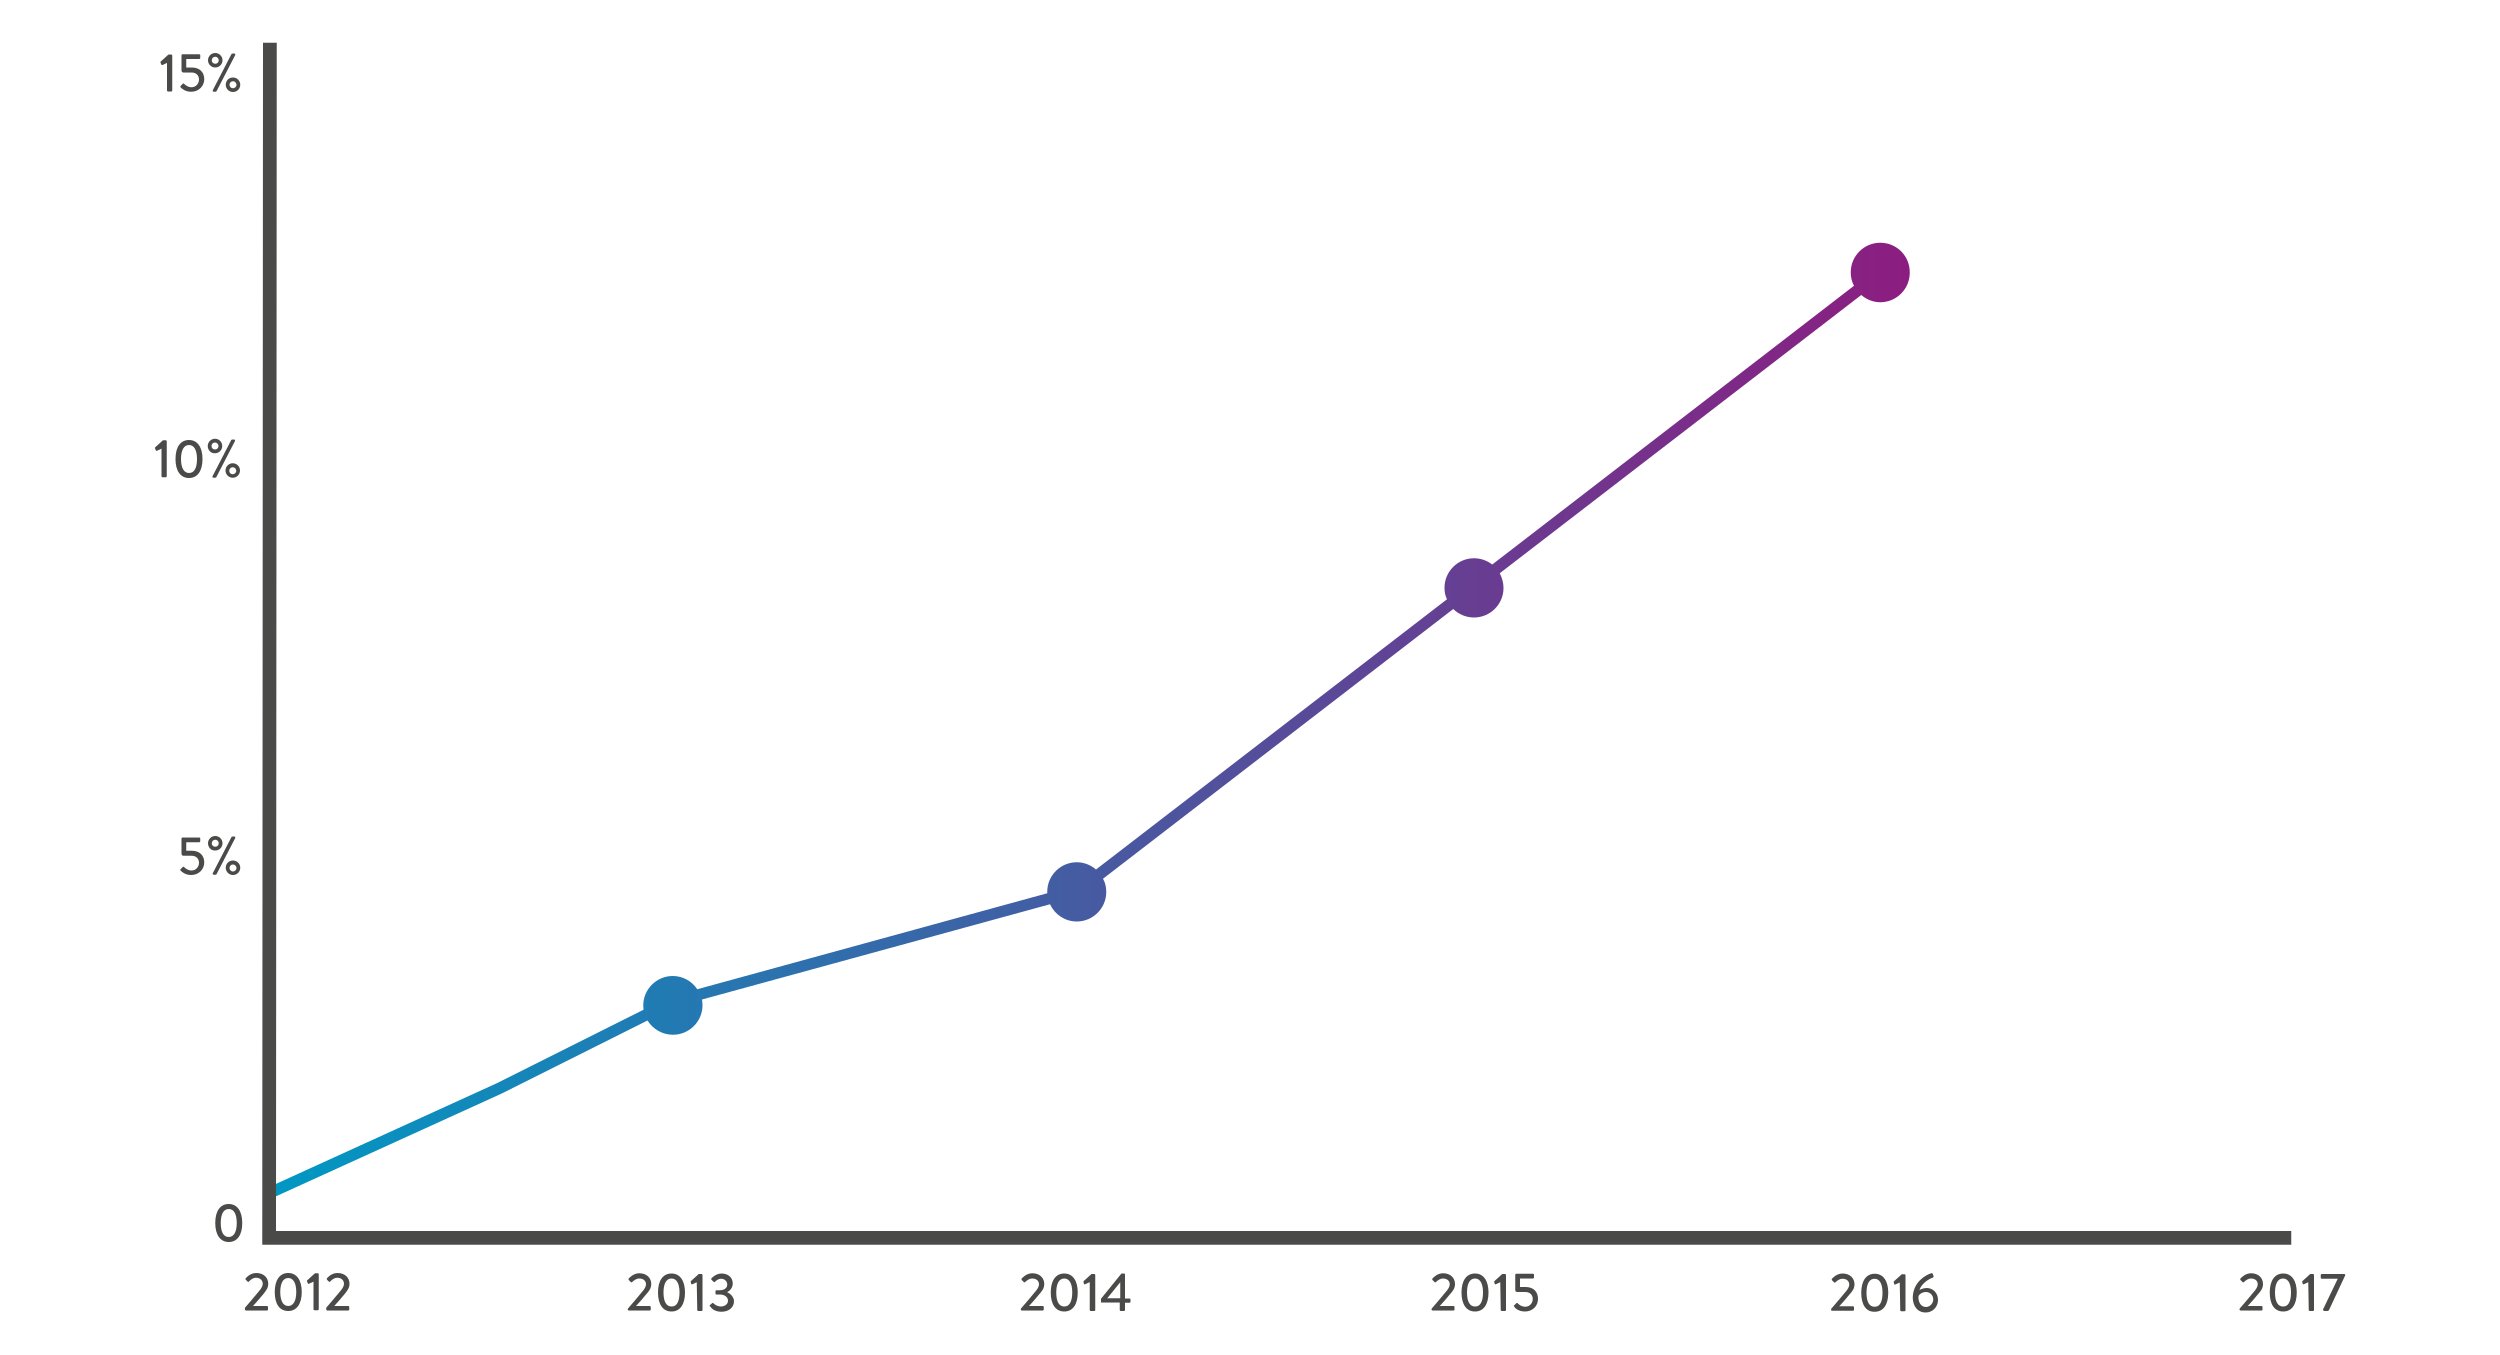
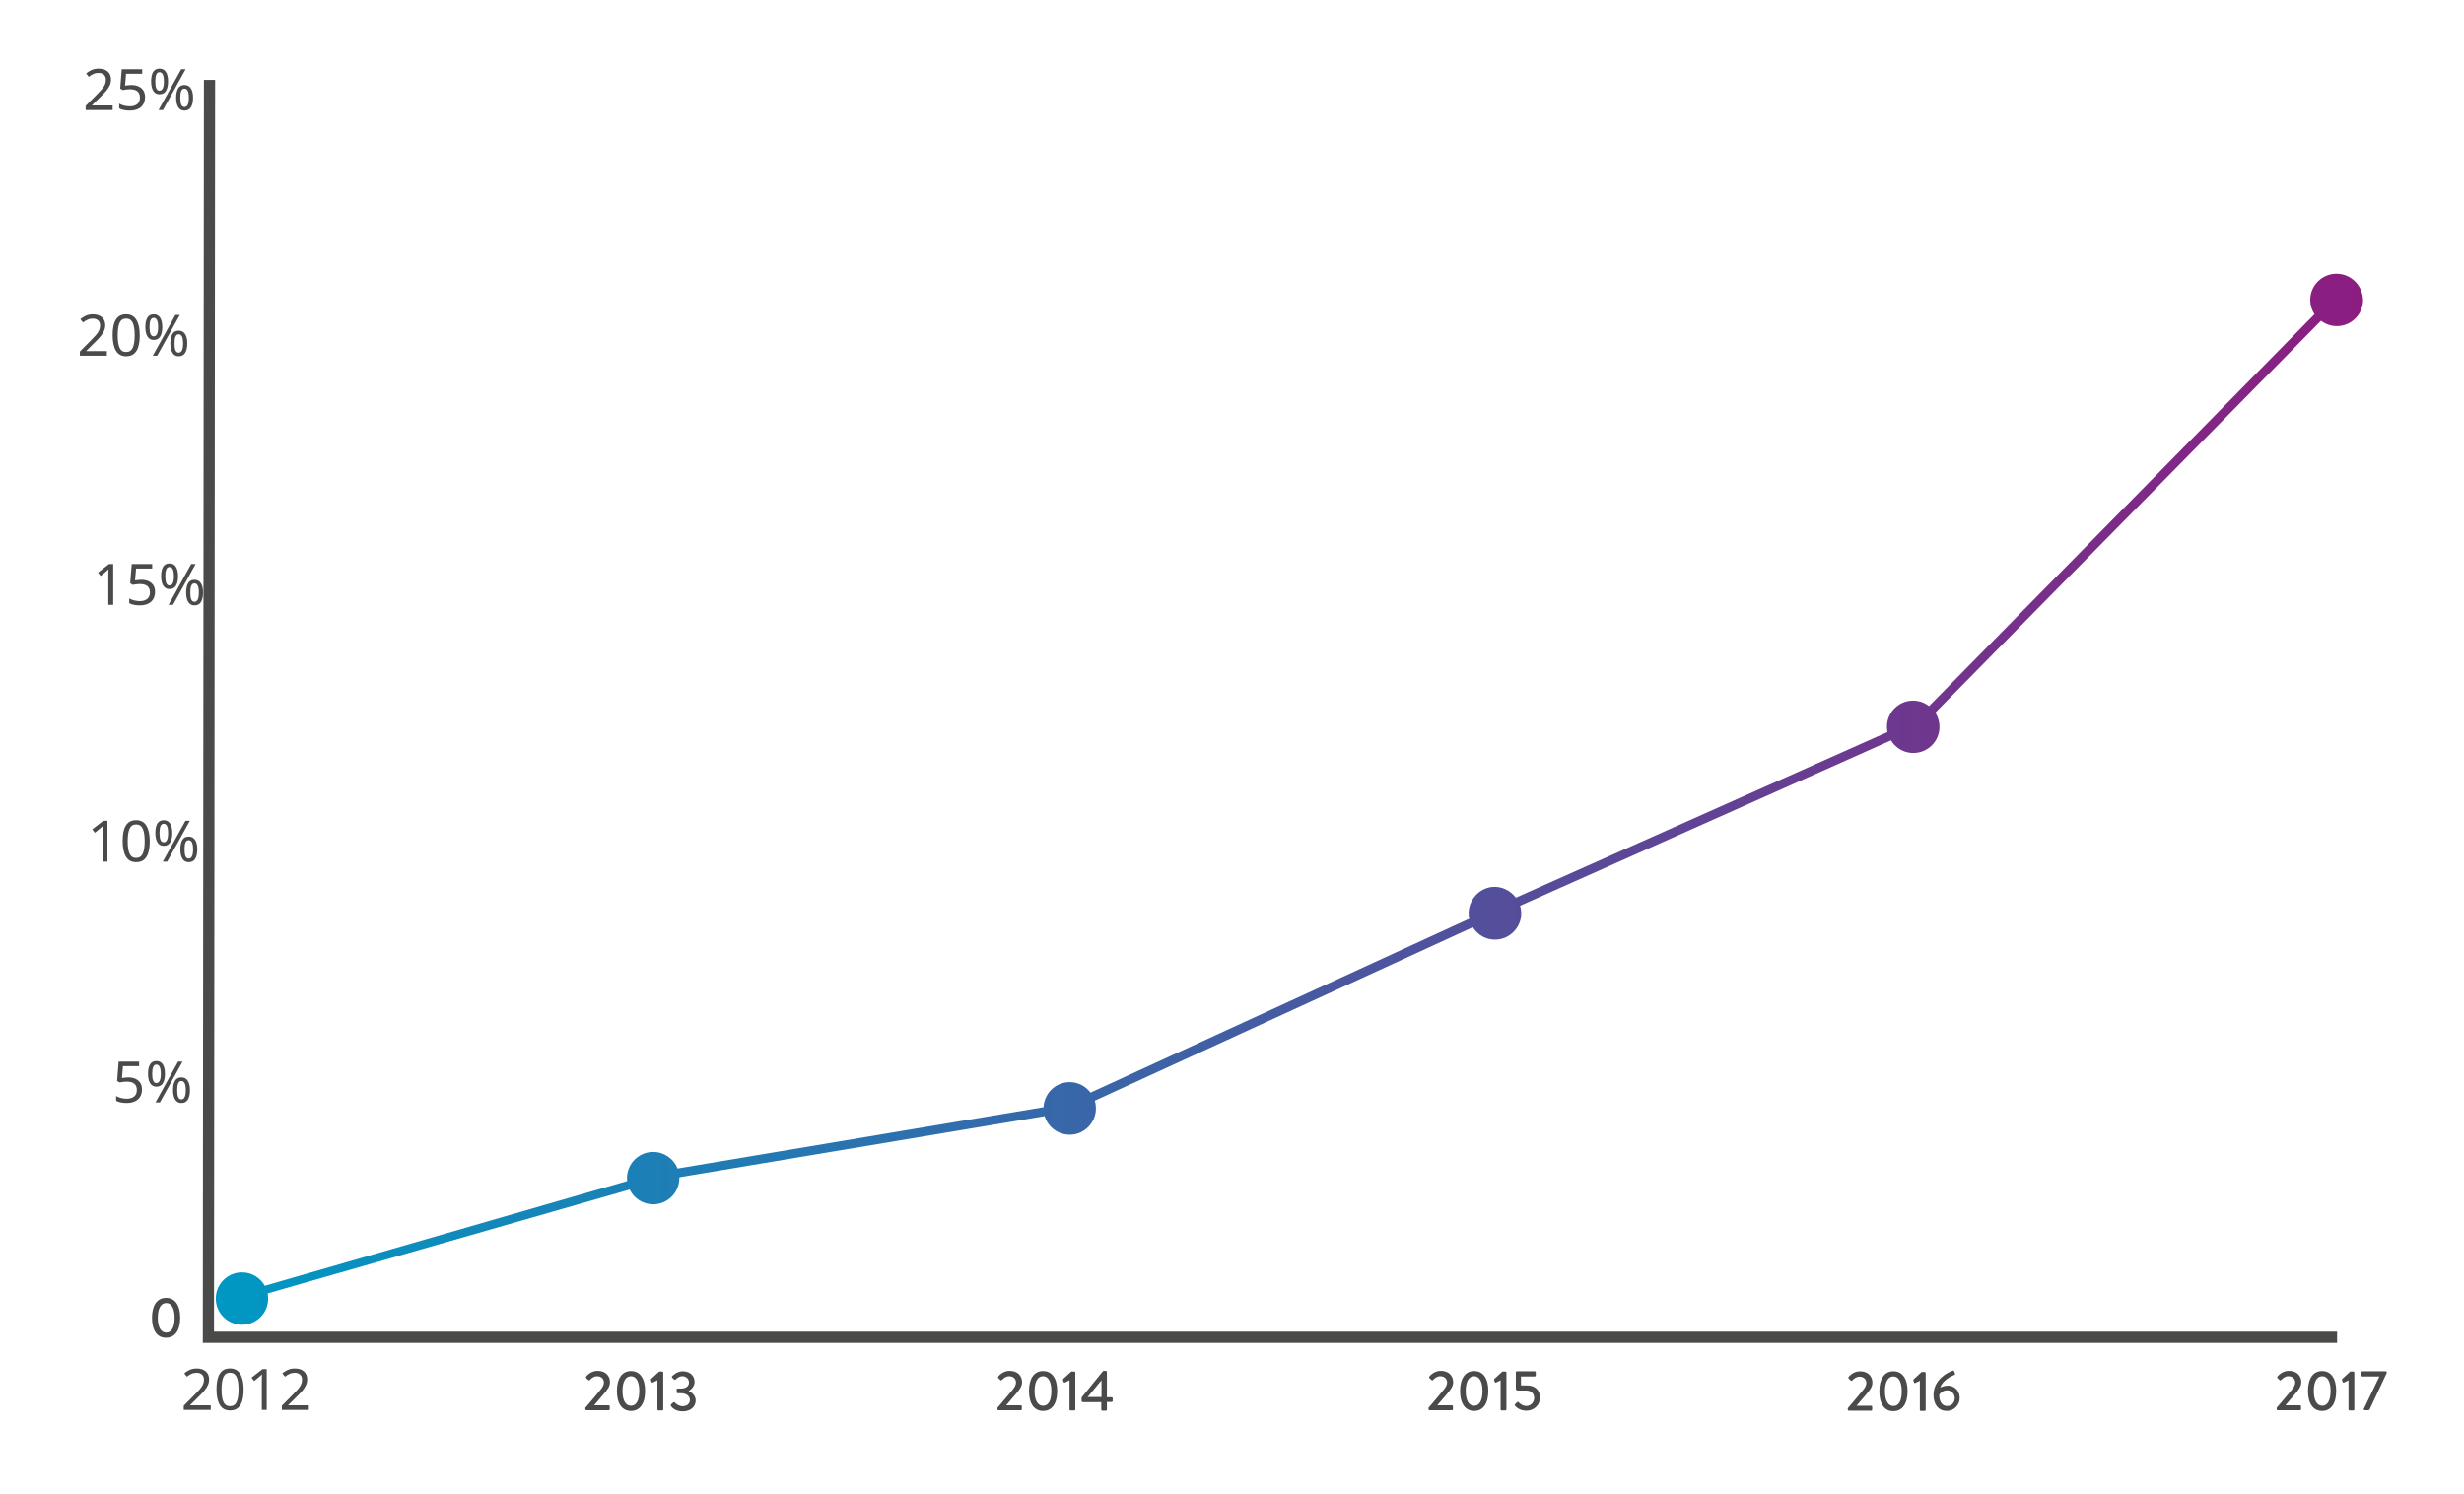
- <svg xmlns="http://www.w3.org/2000/svg" version="1.1" id="Layer_1" x="0px" y="0px" viewBox="0 0 1000 542" style="enable-background:new 0 0 1000 542;" xml:space="preserve">
+ <svg xmlns="http://www.w3.org/2000/svg" version="1.1" id="Layer_1" x="0px" y="0px" viewBox="0 0 1100.8 667.1" style="enable-background:new 0 0 1100.8 667.1;" xml:space="preserve">
  <style type="text/css">
	.st0{fill:#4A4A49;}
	.st1{fill:#92C472;}
- 	.st2{enable-background:new    ;}
- 	.st3{fill:url(#SVGID_1_);}
+ 	.st2{font-family:'BrandonGrotesque-Medium';}
+ 	.st3{font-size:25.539px;}
+ 	.st4{fill:none;stroke:#4A4A49;stroke-width:5;stroke-miterlimit:10;}
+ 	.st5{fill:url(#SVGID_1_);}
</style>
  <g>
    <g>
-       <path class="st0" d="M251.2,523.4c1.7-1.9,3.9-4.6,5.5-6.5c1.1-1.2,1.7-2.3,1.7-3.2c0-1.1-0.8-2.3-2.7-2.3c-1.2,0-2.2,0.8-2.8,1.4    c-0.2,0.2-0.4,0.2-0.6,0l-0.8-0.8c-0.1-0.1-0.2-0.4,0-0.6c0,0,1.7-2.1,4.2-2.1c3.1,0,4.8,2,4.8,4.3c0,1.7-0.9,2.9-2.1,4.2    c-1.1,1.4-2.7,3.2-4,4.6h5.5c0.2,0,0.4,0.2,0.4,0.4v1c0,0.2-0.2,0.4-0.4,0.4h-8.4c-0.2,0-0.4-0.2-0.4-0.4L251.2,523.4L251.2,523.4    z" />
-       <path class="st0" d="M263.2,517c0-4.8,2-7.6,5.4-7.6s5.4,2.9,5.4,7.6c0,4.8-2,7.6-5.4,7.6S263.2,521.8,263.2,517z M271.8,517    c0-3.5-1.1-5.6-3.2-5.6s-3.2,2.1-3.2,5.6c0,3.6,1.1,5.6,3.2,5.6C270.7,522.7,271.8,520.6,271.8,517z" />
-       <path class="st0" d="M278.7,512.9l-1.8,0.8c-0.2,0.1-0.4,0-0.4-0.1l-0.2-0.8c-0.1-0.2,0-0.3,0.1-0.4l3.1-2.8h1.1    c0.2,0,0.4,0.2,0.4,0.4v14c0,0.2-0.2,0.4-0.4,0.4h-1.3c-0.2,0-0.4-0.2-0.4-0.4L278.7,512.9L278.7,512.9z" />
-       <path class="st0" d="M283.9,522.1l0.9-0.8c0.2-0.2,0.4-0.1,0.6,0c0.1,0.2,1.3,1.3,3,1.3c1.4,0,2.8-0.9,2.8-2.3    c0-1.3-1.1-2.5-3.4-2.5h-1.2c-0.2,0-0.4-0.1-0.4-0.4v-0.9c0-0.3,0.1-0.4,0.4-0.4h1.2c2.1,0,3.1-1,3.1-2.3c0-1.4-1.2-2.3-2.4-2.3    c-1.3,0-2.1,0.8-2.5,1.2c-0.1,0.2-0.3,0.2-0.6,0l-0.8-0.8c-0.2-0.1-0.1-0.4,0-0.6c0,0,1.7-1.9,4-1.9c2.5,0,4.5,1.5,4.5,4    c0,1.7-1.2,3-2.2,3.4v0.1c1,0.4,2.7,1.8,2.7,3.6c0,2.3-1.9,4.2-5,4.2c-2.7,0-4-1.3-4.4-2C283.8,522.5,283.8,522.2,283.9,522.1z" />
+       <path class="st0" d="M261.5,629c1.9-2.1,4.5-5.4,6.4-7.6c1.3-1.4,1.9-2.7,1.9-3.7c0-1.3-0.9-2.8-3.1-2.8c-1.4,0-2.6,1-3.2,1.7    c-0.2,0.2-0.5,0.2-0.7,0l-0.9-0.9c-0.2-0.2-0.2-0.5,0-0.7c0,0,1.9-2.5,5-2.5c3.7,0,5.6,2.3,5.6,5c0,2-1.1,3.3-2.5,5    c-1.4,1.6-3.1,3.7-4.6,5.4h6.5c0.3,0,0.5,0.2,0.5,0.5v1.2c0,0.3-0.2,0.5-0.5,0.5H262c-0.3,0-0.5-0.2-0.5-0.5V629z" />
+       <path class="st0" d="M275.6,621.5c0-5.6,2.3-8.9,6.3-8.9c4,0,6.3,3.3,6.3,8.9c0,5.6-2.3,8.9-6.3,8.9    C277.9,630.4,275.6,627.1,275.6,621.5z M285.6,621.5c0-4.2-1.4-6.6-3.7-6.6c-2.4,0-3.8,2.4-3.8,6.6c0,4.2,1.4,6.6,3.8,6.6    C284.3,628.1,285.6,625.7,285.6,621.5z" />
+       <path class="st0" d="M293.7,616.7l-2,1c-0.2,0.1-0.5,0.1-0.6-0.2l-0.3-0.9c-0.1-0.2,0-0.4,0.1-0.5l3.6-3.3h1.3    c0.3,0,0.5,0.2,0.5,0.5v16.4c0,0.3-0.2,0.5-0.5,0.5h-1.6c-0.3,0-0.5-0.2-0.5-0.5V616.7z" />
+       <path class="st0" d="M299.8,627.5l1-0.9c0.3-0.2,0.5-0.2,0.7,0.1c0.2,0.2,1.6,1.6,3.5,1.6c1.7,0,3.2-1,3.2-2.8c0-1.5-1.3-3-4-3    h-1.4c-0.3,0-0.5-0.2-0.5-0.5v-1.1c0-0.4,0.2-0.5,0.5-0.5h1.4c2.4,0,3.6-1.2,3.6-2.7c0-1.7-1.4-2.8-2.9-2.8c-1.5,0-2.5,0.9-3,1.4    c-0.2,0.2-0.4,0.3-0.7,0.1l-0.9-0.8c-0.2-0.2-0.2-0.5,0-0.7c0,0,1.9-2.2,4.7-2.2c3,0,5.3,1.8,5.3,4.7c0,2-1.5,3.5-2.6,4v0.1    c1.2,0.5,3.1,2,3.1,4.2c0,2.8-2.2,4.9-5.8,4.9c-3.2,0-4.7-1.6-5.2-2.3C299.6,627.9,299.6,627.7,299.8,627.5z" />
    </g>
    <g>
-       <path class="st0" d="M408.4,523.4c1.7-1.9,3.9-4.6,5.5-6.5c1.1-1.2,1.7-2.3,1.7-3.2c0-1.1-0.8-2.3-2.7-2.3c-1.2,0-2.2,0.8-2.8,1.4    c-0.2,0.2-0.4,0.2-0.6,0l-0.8-0.8c-0.1-0.1-0.2-0.4,0-0.6c0,0,1.7-2.1,4.2-2.1c3.1,0,4.8,2,4.8,4.3c0,1.7-0.9,2.9-2.1,4.2    c-1.1,1.4-2.7,3.2-4,4.6h5.5c0.2,0,0.4,0.2,0.4,0.4v1c0,0.2-0.2,0.4-0.4,0.4h-8.4c-0.2,0-0.4-0.2-0.4-0.4L408.4,523.4L408.4,523.4    z" />
-       <path class="st0" d="M420.3,517c0-4.8,2-7.6,5.4-7.6c3.4,0,5.4,2.9,5.4,7.6c0,4.8-2,7.6-5.4,7.6    C422.3,524.6,420.3,521.8,420.3,517z M428.9,517c0-3.5-1.1-5.6-3.2-5.6s-3.2,2.1-3.2,5.6c0,3.6,1.1,5.6,3.2,5.6    C427.7,522.7,428.9,520.6,428.9,517z" />
-       <path class="st0" d="M435.8,512.9l-1.8,0.8c-0.2,0.1-0.4,0-0.4-0.1l-0.2-0.8c-0.1-0.2,0-0.3,0.1-0.4l3.1-2.8h1.1    c0.2,0,0.4,0.2,0.4,0.4v14c0,0.2-0.2,0.4-0.4,0.4h-1.4c-0.2,0-0.4-0.2-0.4-0.4V512.9z" />
-       <path class="st0" d="M440.4,520.8v-1.3l8.1-10c0.1-0.1,0.2-0.1,0.3-0.1h0.8c0.2,0,0.4,0.2,0.4,0.4v9.6h1.8c0.2,0,0.4,0.2,0.4,0.4    v0.9c0,0.2-0.2,0.4-0.4,0.4h-1.8v2.9c0,0.2-0.2,0.4-0.4,0.4h-1.3c-0.2,0-0.4-0.2-0.4-0.4v-3h-7.1    C440.5,521.1,440.4,521,440.4,520.8z M448.1,519.3v-6.4l-5.2,6.4H448.1z" />
+       <path class="st0" d="M445.6,629c1.9-2.1,4.5-5.4,6.4-7.6c1.3-1.4,1.9-2.7,1.9-3.7c0-1.3-0.9-2.8-3.1-2.8c-1.4,0-2.6,1-3.2,1.7    c-0.2,0.2-0.5,0.2-0.7,0l-0.9-0.9c-0.2-0.2-0.2-0.5,0-0.7c0,0,1.9-2.5,5-2.5c3.7,0,5.6,2.3,5.6,5c0,2-1.1,3.3-2.5,5    c-1.4,1.6-3.1,3.7-4.6,5.4h6.5c0.3,0,0.5,0.2,0.5,0.5v1.2c0,0.3-0.2,0.5-0.5,0.5h-9.9c-0.3,0-0.5-0.2-0.5-0.5V629z" />
+       <path class="st0" d="M459.7,621.5c0-5.6,2.3-8.9,6.3-8.9c4,0,6.3,3.3,6.3,8.9c0,5.6-2.3,8.9-6.3,8.9    C462,630.4,459.7,627.1,459.7,621.5z M469.7,621.5c0-4.2-1.4-6.6-3.7-6.6c-2.4,0-3.8,2.4-3.8,6.6c0,4.2,1.4,6.6,3.8,6.6    C468.4,628.1,469.7,625.7,469.7,621.5z" />
+       <path class="st0" d="M477.8,616.7l-2,1c-0.2,0.1-0.5,0.1-0.6-0.2l-0.3-0.9c-0.1-0.2,0-0.4,0.1-0.5l3.6-3.3h1.3    c0.3,0,0.5,0.2,0.5,0.5v16.4c0,0.3-0.2,0.5-0.5,0.5h-1.6c-0.3,0-0.5-0.2-0.5-0.5V616.7z" />
+       <path class="st0" d="M483.2,625.9v-1.5l9.5-11.7c0.1-0.1,0.3-0.2,0.4-0.2h0.9c0.3,0,0.5,0.2,0.5,0.5v11.3h2.1    c0.3,0,0.5,0.2,0.5,0.5v1.1c0,0.3-0.2,0.5-0.5,0.5h-2.1l0,3.4c0,0.3-0.2,0.5-0.5,0.5h-1.5c-0.3,0-0.5-0.2-0.5-0.5v-3.3h-8.3    C483.4,626.4,483.2,626.1,483.2,625.9z M492.1,624.2v-7.5l-6.2,7.5H492.1z" />
    </g>
    <g>
-       <path class="st0" d="M572.7,523.4c1.7-1.9,3.9-4.6,5.5-6.5c1.1-1.2,1.7-2.3,1.7-3.2c0-1.1-0.8-2.3-2.7-2.3c-1.2,0-2.2,0.8-2.8,1.4    c-0.2,0.2-0.4,0.2-0.6,0l-0.8-0.8c-0.1-0.1-0.2-0.4,0-0.6c0,0,1.7-2.1,4.2-2.1c3.1,0,4.8,2,4.8,4.3c0,1.7-0.9,2.9-2.1,4.2    c-1.1,1.4-2.7,3.2-4,4.6h5.5c0.2,0,0.4,0.2,0.4,0.4v1c0,0.2-0.2,0.4-0.4,0.4h-8.4c-0.2,0-0.4-0.2-0.4-0.4L572.7,523.4L572.7,523.4    z" />
-       <path class="st0" d="M584.6,517c0-4.8,2-7.6,5.4-7.6c3.4,0,5.4,2.9,5.4,7.6c0,4.8-2,7.6-5.4,7.6S584.6,521.8,584.6,517z     M593.2,517c0-3.5-1.1-5.6-3.2-5.6s-3.2,2.1-3.2,5.6c0,3.6,1.1,5.6,3.2,5.6C592.1,522.7,593.2,520.6,593.2,517z" />
-       <path class="st0" d="M600.1,512.9l-1.8,0.8c-0.2,0.1-0.4,0-0.4-0.1l-0.2-0.8c-0.1-0.2,0-0.3,0.1-0.4l3.1-2.8h1.1    c0.2,0,0.4,0.2,0.4,0.4v14c0,0.2-0.2,0.4-0.4,0.4h-1.3c-0.2,0-0.4-0.2-0.4-0.4L600.1,512.9L600.1,512.9z" />
-       <path class="st0" d="M605.7,522.1c0.3-0.2,0.6-0.6,0.8-0.8c0.2-0.1,0.3-0.2,0.6,0c0.1,0.2,1.3,1.4,3,1.4c1.8,0,3-1.5,3-3.1    c0-1.5-1-2.8-3-2.8h-3.3c-0.4,0-0.7-0.4-0.7-0.8v-6.1c0-0.2,0.2-0.4,0.4-0.4h6.7c0.2,0,0.4,0.2,0.4,0.4v1.1c0,0.2-0.2,0.4-0.4,0.4    h-5.2v3.4h2.2c3.2,0,5,1.9,5,4.8c0,2.8-2.2,5-5.2,5c-2.3,0-3.8-1.1-4.2-1.8C605.5,522.4,605.4,522.3,605.7,522.1z" />
+       <path class="st0" d="M638.2,629c1.9-2.1,4.5-5.4,6.4-7.6c1.3-1.4,1.9-2.7,1.9-3.7c0-1.3-0.9-2.8-3.1-2.8c-1.4,0-2.6,1-3.2,1.7    c-0.2,0.2-0.5,0.2-0.7,0l-0.9-0.9c-0.2-0.2-0.2-0.5,0-0.7c0,0,1.9-2.5,5-2.5c3.7,0,5.6,2.3,5.6,5c0,2-1.1,3.3-2.5,5    c-1.4,1.6-3.1,3.7-4.6,5.4h6.5c0.3,0,0.5,0.2,0.5,0.5v1.2c0,0.3-0.2,0.5-0.5,0.5h-9.9c-0.3,0-0.5-0.2-0.5-0.5V629z" />
+       <path class="st0" d="M652.3,621.5c0-5.6,2.3-8.9,6.3-8.9c4,0,6.3,3.3,6.3,8.9c0,5.6-2.3,8.9-6.3,8.9    C654.6,630.4,652.3,627.1,652.3,621.5z M662.3,621.5c0-4.2-1.4-6.6-3.7-6.6c-2.4,0-3.8,2.4-3.8,6.6c0,4.2,1.4,6.6,3.8,6.6    C661,628.1,662.3,625.7,662.3,621.5z" />
+       <path class="st0" d="M670.4,616.7l-2,1c-0.2,0.1-0.5,0.1-0.6-0.2l-0.3-0.9c-0.1-0.2,0-0.4,0.1-0.5l3.6-3.3h1.3    c0.3,0,0.5,0.2,0.5,0.5v16.4c0,0.3-0.2,0.5-0.5,0.5h-1.6c-0.3,0-0.5-0.2-0.5-0.5V616.7z" />
+       <path class="st0" d="M676.9,627.4c0.3-0.3,0.6-0.6,0.9-0.9c0.2-0.2,0.4-0.2,0.6,0c0.2,0.2,1.6,1.7,3.5,1.7c2.1,0,3.5-1.8,3.5-3.6    c0-1.8-1.2-3.3-3.5-3.3h-3.9c-0.5,0-0.8-0.5-0.8-0.9v-7.2c0-0.3,0.2-0.5,0.5-0.5h7.9c0.3,0,0.5,0.2,0.5,0.5v1.3    c0,0.3-0.2,0.5-0.5,0.5h-6.1v4h2.6c3.8,0,5.9,2.2,5.9,5.5c0,3.2-2.6,5.8-6.1,5.8c-2.8,0-4.3-1.4-5-2.1    C676.7,627.9,676.6,627.7,676.9,627.4z" />
    </g>
    <g>
-       <path class="st0" d="M732.5,523.5c1.7-1.9,3.9-4.6,5.5-6.5c1.1-1.2,1.7-2.3,1.7-3.2c0-1.1-0.8-2.3-2.7-2.3c-1.2,0-2.2,0.8-2.8,1.4    c-0.2,0.2-0.4,0.2-0.6,0l-0.8-0.8c-0.1-0.1-0.2-0.4,0-0.6c0,0,1.7-2.1,4.2-2.1c3.1,0,4.8,2,4.8,4.3c0,1.7-0.9,2.9-2.1,4.2    c-1.1,1.4-2.7,3.2-4,4.6h5.5c0.2,0,0.4,0.2,0.4,0.4v1c0,0.2-0.2,0.4-0.4,0.4h-8.4c-0.2,0-0.4-0.2-0.4-0.4L732.5,523.5L732.5,523.5    z" />
-       <path class="st0" d="M744.5,517.1c0-4.8,2-7.6,5.4-7.6c3.4,0,5.4,2.9,5.4,7.6c0,4.8-2,7.6-5.4,7.6    C746.4,524.8,744.5,521.9,744.5,517.1z M753,517.1c0-3.5-1.1-5.6-3.2-5.6c-2.1,0-3.2,2.1-3.2,5.6c0,3.6,1.1,5.6,3.2,5.6    C751.9,522.8,753,520.8,753,517.1z" />
-       <path class="st0" d="M759.9,513l-1.8,0.8c-0.2,0.1-0.4,0-0.4-0.1l-0.2-0.8c-0.1-0.2,0-0.3,0.1-0.4l3.1-2.8h1.1    c0.2,0,0.4,0.2,0.4,0.4v14c0,0.2-0.2,0.4-0.4,0.4h-1.3c-0.2,0-0.4-0.2-0.4-0.4L759.9,513L759.9,513z" />
-       <path class="st0" d="M772.5,509.3c0.2-0.1,0.4,0,0.6,0.2l0.3,0.9c0.1,0.2,0,0.6-0.4,0.7c-1,0.3-4.4,2.1-5.2,4.9    c0.2-0.1,1.4-0.8,2.9-0.8c2.3,0,4.5,1.8,4.5,4.8c0,2.8-2.2,5-4.9,5c-3.5,0-5.2-2.8-5.2-6.1C765.3,512.6,770.5,509.9,772.5,509.3z     M773.3,519.8c0-1.7-1.3-3-2.9-3c-1.8,0-2.9,1.2-3,1.7c-0.2,1.9,0.7,4.3,3,4.3C771.9,522.8,773.3,521.4,773.3,519.8z" />
+       <path class="st0" d="M825.5,629.2c1.9-2.1,4.5-5.4,6.4-7.6c1.3-1.4,1.9-2.7,1.9-3.7c0-1.3-0.9-2.8-3.1-2.8c-1.4,0-2.6,1-3.2,1.7    c-0.2,0.2-0.5,0.2-0.7,0l-0.9-0.9c-0.2-0.2-0.2-0.5,0-0.7c0,0,1.9-2.5,5-2.5c3.7,0,5.6,2.3,5.6,5c0,2-1.1,3.3-2.5,5    c-1.4,1.6-3.1,3.7-4.6,5.4h6.5c0.3,0,0.5,0.2,0.5,0.5v1.2c0,0.3-0.2,0.5-0.5,0.5H826c-0.3,0-0.5-0.2-0.5-0.5V629.2z" />
+       <path class="st0" d="M839.6,621.6c0-5.6,2.3-8.9,6.3-8.9c4,0,6.3,3.3,6.3,8.9c0,5.6-2.3,8.9-6.3,8.9    C841.9,630.6,839.6,627.2,839.6,621.6z M849.6,621.6c0-4.2-1.4-6.6-3.7-6.6c-2.4,0-3.8,2.4-3.8,6.6c0,4.2,1.4,6.6,3.8,6.6    C848.3,628.2,849.6,625.9,849.6,621.6z" />
+       <path class="st0" d="M857.7,616.9l-2,1c-0.2,0.1-0.5,0.1-0.6-0.2l-0.3-0.9c-0.1-0.2,0-0.4,0.1-0.5l3.6-3.3h1.3    c0.3,0,0.5,0.2,0.5,0.5v16.4c0,0.3-0.2,0.5-0.5,0.5h-1.6c-0.3,0-0.5-0.2-0.5-0.5V616.9z" />
+       <path class="st0" d="M872.4,612.4c0.3-0.1,0.5,0,0.6,0.3l0.4,1c0.1,0.3,0,0.6-0.5,0.7c-1.2,0.4-5.2,2.5-6.1,5.6    c0.2-0.1,1.7-0.9,3.4-0.9c2.7,0,5.3,2,5.3,5.5c0,3.2-2.6,5.8-5.7,5.8c-4.1,0-6-3.2-6-7.2C863.9,616.3,870,613.3,872.4,612.4z     M873.3,624.7c0-1.9-1.5-3.5-3.4-3.5c-2,0-3.3,1.5-3.5,1.9c-0.2,2.1,0.7,5.1,3.5,5.1C871.8,628.3,873.3,626.7,873.3,624.7z" />
    </g>
    <g>
-       <path class="st0" d="M895.9,523.4c1.7-1.9,3.9-4.6,5.5-6.5c1.1-1.2,1.7-2.3,1.7-3.2c0-1.1-0.8-2.3-2.7-2.3c-1.2,0-2.2,0.8-2.8,1.4    c-0.2,0.2-0.4,0.2-0.6,0l-0.8-0.8c-0.1-0.1-0.2-0.4,0-0.6c0,0,1.7-2.1,4.2-2.1c3.1,0,4.8,2,4.8,4.3c0,1.7-0.9,2.9-2.1,4.2    c-1.1,1.4-2.7,3.2-4,4.6h5.5c0.2,0,0.4,0.2,0.4,0.4v1c0,0.2-0.2,0.4-0.4,0.4h-8.4c-0.2,0-0.4-0.2-0.4-0.4L895.9,523.4L895.9,523.4    z" />
-       <path class="st0" d="M907.9,517c0-4.8,2-7.6,5.4-7.6c3.4,0,5.4,2.9,5.4,7.6c0,4.8-2,7.6-5.4,7.6    C909.8,524.6,907.9,521.8,907.9,517z M916.4,517c0-3.5-1.1-5.6-3.2-5.6c-2.1,0-3.2,2.1-3.2,5.6c0,3.6,1.1,5.6,3.2,5.6    C915.3,522.7,916.4,520.6,916.4,517z" />
-       <path class="st0" d="M923.3,512.9l-1.8,0.8c-0.2,0.1-0.4,0-0.4-0.1l-0.2-0.8c-0.1-0.2,0-0.3,0.1-0.4l3.1-2.8h1.1    c0.2,0,0.4,0.2,0.4,0.4v14c0,0.2-0.2,0.4-0.4,0.4h-1.3c-0.2,0-0.4-0.2-0.4-0.4L923.3,512.9L923.3,512.9z" />
-       <path class="st0" d="M929.2,523.8l5.9-12.3h-6.4c-0.2,0-0.4-0.2-0.4-0.4v-1.1c0-0.2,0.2-0.4,0.4-0.4h9c0.2,0,0.4,0.2,0.4,0.4v0.1    l-6.4,13.7c-0.2,0.4-0.3,0.6-0.9,0.6h-1C929.4,524.3,929.2,524.1,929.2,523.8L929.2,523.8z" />
+       <path class="st0" d="M1017.1,629c1.9-2.1,4.5-5.4,6.4-7.6c1.3-1.4,1.9-2.7,1.9-3.7c0-1.3-0.9-2.8-3.1-2.8c-1.4,0-2.6,1-3.2,1.7    c-0.2,0.2-0.5,0.2-0.7,0l-0.9-0.9c-0.2-0.2-0.2-0.5,0-0.7c0,0,1.9-2.5,5-2.5c3.7,0,5.6,2.3,5.6,5c0,2-1.1,3.3-2.5,5    c-1.4,1.6-3.1,3.7-4.6,5.4h6.5c0.3,0,0.5,0.2,0.5,0.5v1.2c0,0.3-0.2,0.5-0.5,0.5h-9.9c-0.3,0-0.5-0.2-0.5-0.5V629z" />
+       <path class="st0" d="M1031.1,621.5c0-5.6,2.3-8.9,6.3-8.9c4,0,6.3,3.3,6.3,8.9c0,5.6-2.3,8.9-6.3,8.9    C1033.4,630.4,1031.1,627.1,1031.1,621.5z M1041.2,621.5c0-4.2-1.4-6.6-3.7-6.6c-2.4,0-3.8,2.4-3.8,6.6c0,4.2,1.4,6.6,3.8,6.6    C1039.8,628.1,1041.2,625.7,1041.2,621.5z" />
+       <path class="st0" d="M1049.2,616.7l-2,1c-0.2,0.1-0.5,0.1-0.6-0.2l-0.3-0.9c-0.1-0.2,0-0.4,0.1-0.5l3.6-3.3h1.3    c0.3,0,0.5,0.2,0.5,0.5v16.4c0,0.3-0.2,0.5-0.5,0.5h-1.6c-0.3,0-0.5-0.2-0.5-0.5V616.7z" />
+       <path class="st0" d="M1056.1,629.4l6.9-14.4h-7.6c-0.3,0-0.5-0.2-0.5-0.5v-1.3c0-0.3,0.2-0.5,0.5-0.5h10.4c0.3,0,0.5,0.2,0.5,0.5    v0.2l-7.5,16c-0.2,0.5-0.4,0.7-1,0.7h-1.2c-0.3,0-0.6-0.2-0.6-0.5V629.4z" />
    </g>
-     <path class="st1" d="M107.5,476.9" />
+     <path class="st1" d="M93.1,574.5" />
    <g>
-       <path class="st0" d="M86.1,489.2c0-4.8,2-7.6,5.4-7.6c3.4,0,5.4,2.9,5.4,7.6c0,4.8-2,7.6-5.4,7.6S86.1,493.9,86.1,489.2z     M94.7,489.2c0-3.5-1.1-5.6-3.2-5.6c-2.1,0-3.2,2.1-3.2,5.6c0,3.6,1.1,5.6,3.2,5.6C93.5,494.8,94.7,492.8,94.7,489.2z" />
+       <path class="st0" d="M67.9,588.8c0-5.6,2.3-8.9,6.3-8.9c4,0,6.3,3.3,6.3,8.9c0,5.6-2.3,8.9-6.3,8.9    C70.2,597.8,67.9,594.4,67.9,588.8z M78,588.8c0-4.2-1.4-6.6-3.7-6.6c-2.4,0-3.8,2.4-3.8,6.6c0,4.2,1.4,6.6,3.8,6.6    C76.6,595.4,78,593.1,78,588.8z" />
    </g>
-     <g class="st2">
-       <path class="st0" d="M97.9,523.2c1.6-1.8,3.9-4.6,5.5-6.5c1.1-1.2,1.7-2.3,1.7-3.2c0-1.1-0.8-2.4-2.7-2.4c-1.2,0-2.2,0.8-2.8,1.5    c-0.2,0.2-0.4,0.2-0.6,0l-0.7-0.7c-0.1-0.1-0.2-0.4,0-0.6c0,0,1.6-2.1,4.2-2.1c3.1,0,4.8,2,4.8,4.3c0,1.7-0.9,2.8-2.1,4.3    c-1.2,1.4-2.7,3.2-4,4.6h5.6c0.2,0,0.4,0.2,0.4,0.4v1c0,0.2-0.2,0.4-0.4,0.4h-8.4c-0.2,0-0.4-0.2-0.4-0.4V523.2z" />
-       <path class="st0" d="M109.9,516.8c0-4.8,2-7.6,5.4-7.6c3.4,0,5.4,2.9,5.4,7.6s-2,7.6-5.4,7.6C111.8,524.4,109.9,521.6,109.9,516.8    z M118.5,516.8c0-3.6-1.2-5.6-3.2-5.6c-2,0-3.2,2-3.2,5.6c0,3.6,1.2,5.6,3.2,5.6C117.3,522.4,118.5,520.4,118.5,516.8z" />
-       <path class="st0" d="M125.3,512.7l-1.7,0.8c-0.2,0.1-0.4,0-0.5-0.2l-0.3-0.8c-0.1-0.2,0-0.3,0.1-0.4l3.1-2.8h1.1    c0.2,0,0.4,0.2,0.4,0.4v14c0,0.2-0.2,0.4-0.4,0.4h-1.3c-0.2,0-0.4-0.2-0.4-0.4V512.7z" />
-       <path class="st0" d="M130.4,523.2c1.6-1.8,3.9-4.6,5.5-6.5c1.1-1.2,1.7-2.3,1.7-3.2c0-1.1-0.8-2.4-2.7-2.4c-1.2,0-2.2,0.8-2.8,1.5    c-0.2,0.2-0.4,0.2-0.6,0l-0.7-0.7c-0.1-0.1-0.2-0.4,0-0.6c0,0,1.6-2.1,4.2-2.1c3.1,0,4.8,2,4.8,4.3c0,1.7-0.9,2.8-2.1,4.3    c-1.2,1.4-2.7,3.2-4,4.6h5.6c0.2,0,0.4,0.2,0.4,0.4v1c0,0.2-0.2,0.4-0.4,0.4h-8.4c-0.2,0-0.4-0.2-0.4-0.4V523.2z" />
-     </g>
-     <g class="st2">
-       <path class="st0" d="M64.5,179.5l-1.7,0.8c-0.2,0.1-0.4,0-0.5-0.2l-0.3-0.8c-0.1-0.2,0-0.3,0.1-0.4l3.1-2.8h1.1    c0.2,0,0.4,0.2,0.4,0.4v14c0,0.2-0.2,0.4-0.4,0.4h-1.3c-0.2,0-0.4-0.2-0.4-0.4V179.5z" />
-       <path class="st0" d="M70.2,183.6c0-4.8,2-7.6,5.4-7.6c3.4,0,5.4,2.9,5.4,7.6c0,4.8-2,7.6-5.4,7.6    C72.2,191.2,70.2,188.4,70.2,183.6z M78.8,183.6c0-3.6-1.2-5.6-3.2-5.6c-2,0-3.2,2-3.2,5.6c0,3.6,1.2,5.6,3.2,5.6    C77.7,189.2,78.8,187.2,78.8,183.6z" />
-       <path class="st0" d="M83.1,178.4c0-1.6,1.3-2.9,2.9-2.9c1.6,0,2.9,1.3,2.9,2.9s-1.3,2.9-2.9,2.9C84.4,181.4,83.1,180.1,83.1,178.4    z M87.4,178.4c0-0.7-0.6-1.4-1.4-1.4c-0.8,0-1.4,0.6-1.4,1.4c0,0.8,0.6,1.4,1.4,1.4C86.8,179.8,87.4,179.2,87.4,178.4z M92.5,176    c0.1-0.1,0.3-0.2,0.4-0.2h0.7c0.3,0,0.5,0.3,0.4,0.6l-7.5,14.5c0,0.1-0.3,0.2-0.4,0.2h-0.7c-0.3,0-0.5-0.3-0.4-0.6L92.5,176z     M93.1,185.3c1.6,0,2.9,1.3,2.9,2.9s-1.3,2.9-2.9,2.9c-1.6,0-2.9-1.3-2.9-2.9S91.5,185.3,93.1,185.3z M93.1,189.7    c0.7,0,1.4-0.6,1.4-1.4c0-0.7-0.6-1.4-1.4-1.4c-0.8,0-1.4,0.6-1.4,1.4C91.7,189.1,92.3,189.7,93.1,189.7z" />
-     </g>
-     <g class="st2">
-       <path class="st0" d="M72.3,347.6c0.3-0.2,0.5-0.5,0.8-0.8c0.2-0.2,0.3-0.2,0.5,0c0.2,0.2,1.4,1.4,3,1.4c1.8,0,3-1.5,3-3.1    c0-1.5-1-2.8-3-2.8h-3.3c-0.4,0-0.7-0.4-0.7-0.8v-6.1c0-0.2,0.2-0.4,0.4-0.4h6.7c0.2,0,0.4,0.2,0.4,0.4v1.1c0,0.2-0.2,0.4-0.4,0.4    h-5.2v3.4h2.2c3.2,0,5,1.9,5,4.7c0,2.7-2.2,5-5.2,5c-2.4,0-3.7-1.2-4.3-1.8C72.1,348,72.1,347.8,72.3,347.6z" />
-       <path class="st0" d="M83.2,337.3c0-1.6,1.3-2.9,2.9-2.9c1.6,0,2.9,1.3,2.9,2.9s-1.3,2.9-2.9,2.9C84.5,340.3,83.2,339,83.2,337.3z     M87.5,337.3c0-0.7-0.6-1.4-1.4-1.4c-0.8,0-1.4,0.6-1.4,1.4c0,0.8,0.6,1.4,1.4,1.4C86.9,338.7,87.5,338.1,87.5,337.3z M92.6,334.8    c0.1-0.1,0.3-0.2,0.4-0.2h0.7c0.3,0,0.5,0.3,0.4,0.6l-7.5,14.5c0,0.1-0.3,0.2-0.4,0.2h-0.7c-0.3,0-0.5-0.3-0.4-0.6L92.6,334.8z     M93.2,344.2c1.6,0,2.9,1.3,2.9,2.9s-1.3,2.9-2.9,2.9c-1.6,0-2.9-1.3-2.9-2.9S91.5,344.2,93.2,344.2z M93.2,348.6    c0.7,0,1.4-0.6,1.4-1.4c0-0.7-0.6-1.4-1.4-1.4c-0.8,0-1.4,0.6-1.4,1.4C91.8,347.9,92.4,348.6,93.2,348.6z" />
-     </g>
-     <g class="st2">
-       <path class="st0" d="M66.7,25.2L65,26c-0.2,0.1-0.4,0-0.5-0.2l-0.3-0.8c-0.1-0.2,0-0.3,0.1-0.4l3.1-2.8h1.1c0.2,0,0.4,0.2,0.4,0.4    v14c0,0.2-0.2,0.4-0.4,0.4h-1.3c-0.2,0-0.4-0.2-0.4-0.4V25.2z" />
-       <path class="st0" d="M72.3,34.3c0.3-0.2,0.5-0.5,0.8-0.8c0.2-0.2,0.3-0.2,0.5,0c0.2,0.2,1.4,1.4,3,1.4c1.8,0,3-1.5,3-3.1    c0-1.5-1-2.8-3-2.8h-3.3c-0.4,0-0.7-0.4-0.7-0.8v-6.1c0-0.2,0.2-0.4,0.4-0.4h6.7c0.2,0,0.4,0.2,0.4,0.4v1.1c0,0.2-0.2,0.4-0.4,0.4    h-5.2v3.4h2.2c3.2,0,5,1.9,5,4.7c0,2.7-2.2,5-5.2,5c-2.4,0-3.7-1.2-4.3-1.8C72.1,34.7,72.1,34.6,72.3,34.3z" />
-       <path class="st0" d="M83.2,24.1c0-1.6,1.3-2.9,2.9-2.9c1.6,0,2.9,1.3,2.9,2.9S87.7,27,86.1,27C84.5,27,83.2,25.7,83.2,24.1z     M87.5,24.1c0-0.7-0.6-1.4-1.4-1.4c-0.8,0-1.4,0.6-1.4,1.4c0,0.8,0.6,1.4,1.4,1.4C86.9,25.5,87.5,24.9,87.5,24.1z M92.6,21.6    c0.1-0.1,0.3-0.2,0.4-0.2h0.7c0.3,0,0.5,0.3,0.4,0.6l-7.5,14.5c0,0.1-0.3,0.2-0.4,0.2h-0.7c-0.3,0-0.5-0.3-0.4-0.6L92.6,21.6z     M93.2,31c1.6,0,2.9,1.3,2.9,2.9s-1.3,2.9-2.9,2.9c-1.6,0-2.9-1.3-2.9-2.9S91.5,31,93.2,31z M93.2,35.3c0.7,0,1.4-0.6,1.4-1.4    c0-0.7-0.6-1.4-1.4-1.4c-0.8,0-1.4,0.6-1.4,1.4C91.8,34.7,92.4,35.3,93.2,35.3z" />
-     </g>
-     <linearGradient id="SVGID_1_" gradientUnits="userSpaceOnUse" x1="106.955" y1="711.861" x2="763.963" y2="711.861" gradientTransform="matrix(1 0 0 -1 0 1000)">
+     <text transform="matrix(1 0 0 1 80.8672 629.9434)" class="st0 st2 st3">2012</text>
+     <text transform="matrix(1 0 0 1 38.9326 384.9766)" class="st0 st2 st3">10%</text>
+     <text transform="matrix(1 0 0 1 50.2715 492.5762)" class="st0 st2 st3">5%</text>
+     <text transform="matrix(1 0 0 1 41.5117 270.2442)" class="st0 st2 st3">15%</text>
+     <text transform="matrix(1 0 0 1 34.4629 158.9258)" class="st0 st2 st3">20%</text>
+     <text transform="matrix(1 0 0 1 37.0425 49.1651)" class="st0 st2 st3">25%</text>
+     <polyline class="st4" points="1044.1,597.5 94.2,597.5 93.1,597.5 93.6,35.7  " />
+     <linearGradient id="SVGID_1_" gradientUnits="userSpaceOnUse" x1="96.442" y1="357.001" x2="1055.487" y2="357.001">
      <stop offset="0" style="stop-color:#0098C3" />
      <stop offset="1" style="stop-color:#8C1D80" />
    </linearGradient>
-     <path class="st3" d="M752.1,97.1c-6.5,0-11.8,5.3-11.8,11.8c0,2,0.4,3.8,1.3,5.4L596.9,225.8c-2-1.5-4.5-2.5-7.3-2.5   c-6.5,0-11.8,5.3-11.8,11.8c0,1.7,0.3,3.2,1,4.6L438.4,347.8c-2.1-1.8-4.8-2.9-7.7-2.9c-6.5,0-11.8,5.3-11.8,11.8   c0,0.2,0,0.3,0,0.6l-140,38.4c-2.1-3.2-5.7-5.3-9.8-5.3c-6.5,0-11.8,5.3-11.8,11.8c0,0.6,0.1,1.1,0.1,1.7l-58.7,29.4L107,475.1   l1.9,4.1l91.8-41.8l58.3-29.2c2.1,3.4,5.9,5.7,10.2,5.7c6.5,0,11.8-5.3,11.8-11.8c0-0.8-0.1-1.5-0.2-2.3L420,361.7   c1.9,4.1,6,6.9,10.7,6.9c6.5,0,11.8-5.3,11.8-11.8c0-1.9-0.4-3.8-1.3-5.3l140.1-107.9c2.1,2.1,5.1,3.4,8.3,3.4   c6.5,0,11.8-5.3,11.8-11.8c0-2.1-0.6-4.1-1.5-5.9l144.6-111.3c2.1,1.8,4.8,2.9,7.6,2.9c6.5,0,11.8-5.3,11.8-11.8   C764,102.4,758.7,97.1,752.1,97.1z" />
-     <g>
-       <g>
-         <polygon class="st0" points="916.5,497.9 104.9,497.9 105.2,17.1 110.7,17.1 110.4,492.4 916.5,492.4    " />
-       </g>
-     </g>
+     <path class="st5" d="M1043.8,122.3c-6.4,0-11.7,5.2-11.7,11.7c0,2.4,0.7,4.5,1.9,6.4L861.8,315.5c-2.3-1.8-5.2-2.7-8.3-2.4   c-5.3,0.5-9.6,4.7-10.4,9.9c-0.2,1.4-0.1,2.8,0.1,4.1l-166,74c-2.3-3.1-6.1-5.1-10.3-4.8c-4.6,0.3-8.5,3.5-10.1,7.8   c-0.8,2.3-0.9,4.4-0.4,6.4l-169.2,77.7c-2.1-2.8-5.5-4.7-9.3-4.7c-6.3,0-11.4,5-11.7,11.2l-163.5,27.4c-1.7-4.3-5.9-7.4-10.9-7.4   c-6.4,0-11.7,5.2-11.7,11.7c0,0.4,0,0.9,0.1,1.3l-161.9,46.8c-2-3.6-5.8-6-10.2-6c-6.4,0-11.7,5.2-11.7,11.7   c0,6.4,5.2,11.7,11.7,11.7s11.7-5.2,11.7-11.7c0-0.8-0.1-1.5-0.2-2.3l161.7-46.4c1.9,3.9,5.9,6.6,10.5,6.6   c6.4,0,11.7-5.2,11.7-11.7c0-0.1,0-0.3,0-0.4l163.2-27.3c1.5,5,6.2,8.5,11.8,8.3c5.6-0.3,10.2-4.6,11-10.1c0.2-1.8,0.1-3.5-0.4-5.1   l168.9-77.5c2.2,3.5,6.1,5.8,10.6,5.5c5.5-0.3,10.1-4.6,10.9-10c0.2-1.8,0.1-3.5-0.4-5.1l165.7-73.9c2.2,3.6,6.2,5.9,10.7,5.6   c5.6-0.3,10.3-4.7,10.9-10.3c0.3-2.9-0.4-5.5-1.8-7.7l172.3-175.1c2,1.5,4.4,2.4,7.1,2.4c6.4,0,11.7-5.2,11.7-11.7   C1055.5,127.5,1050.3,122.3,1043.8,122.3z" />
  </g>
</svg>
